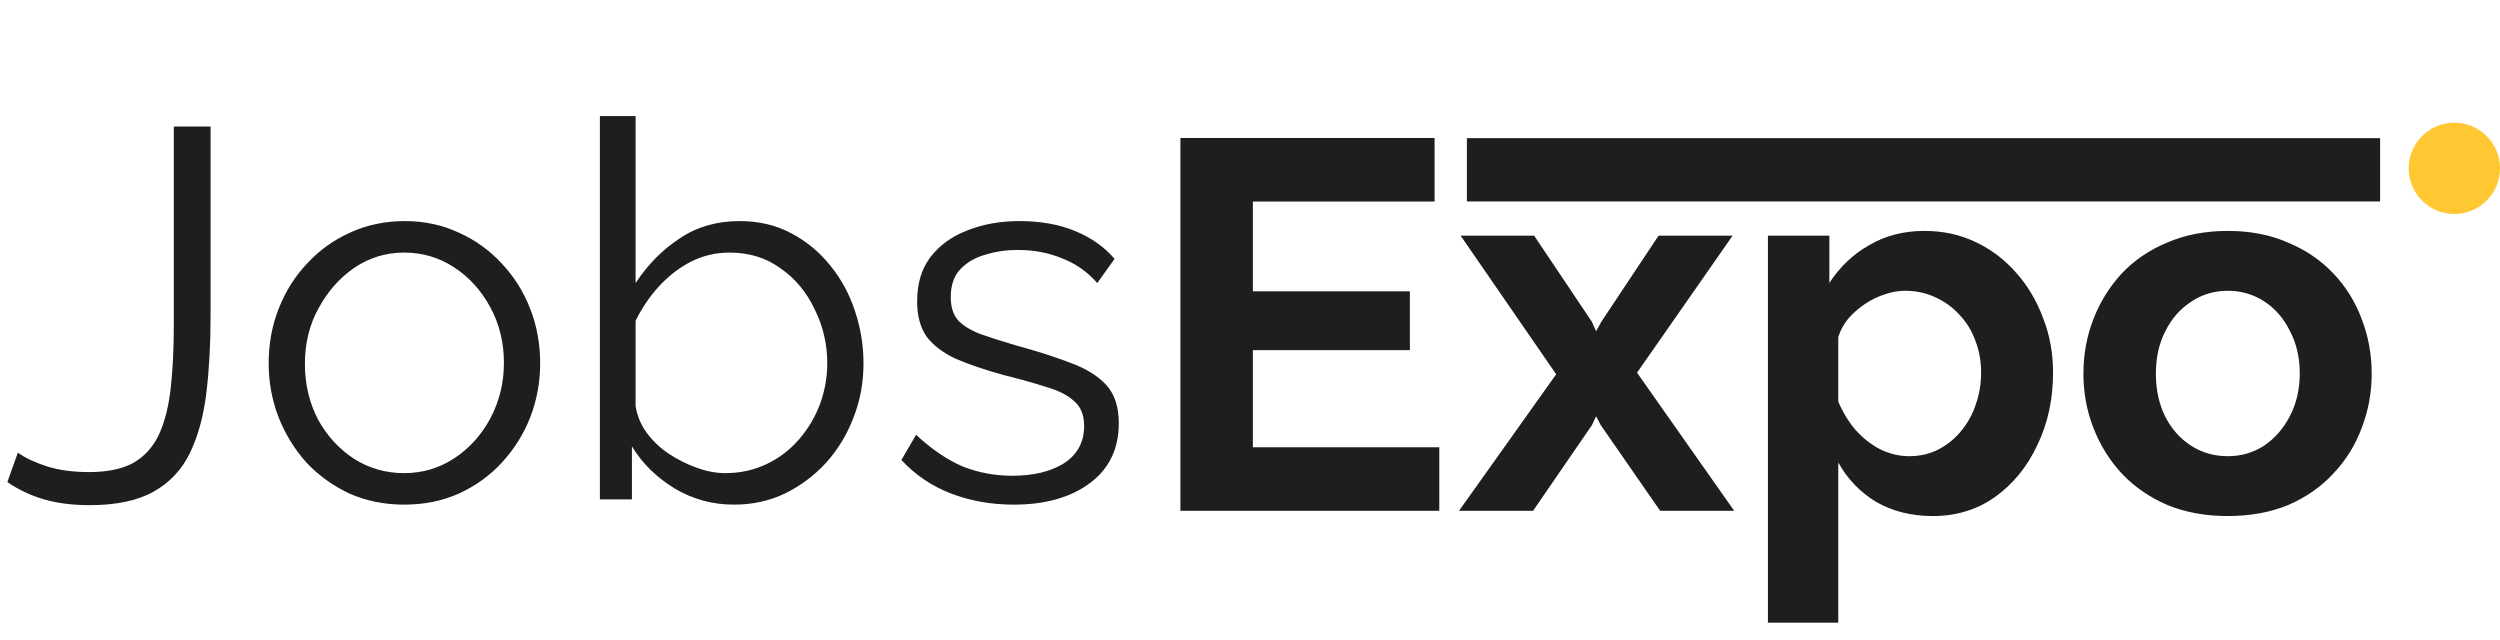
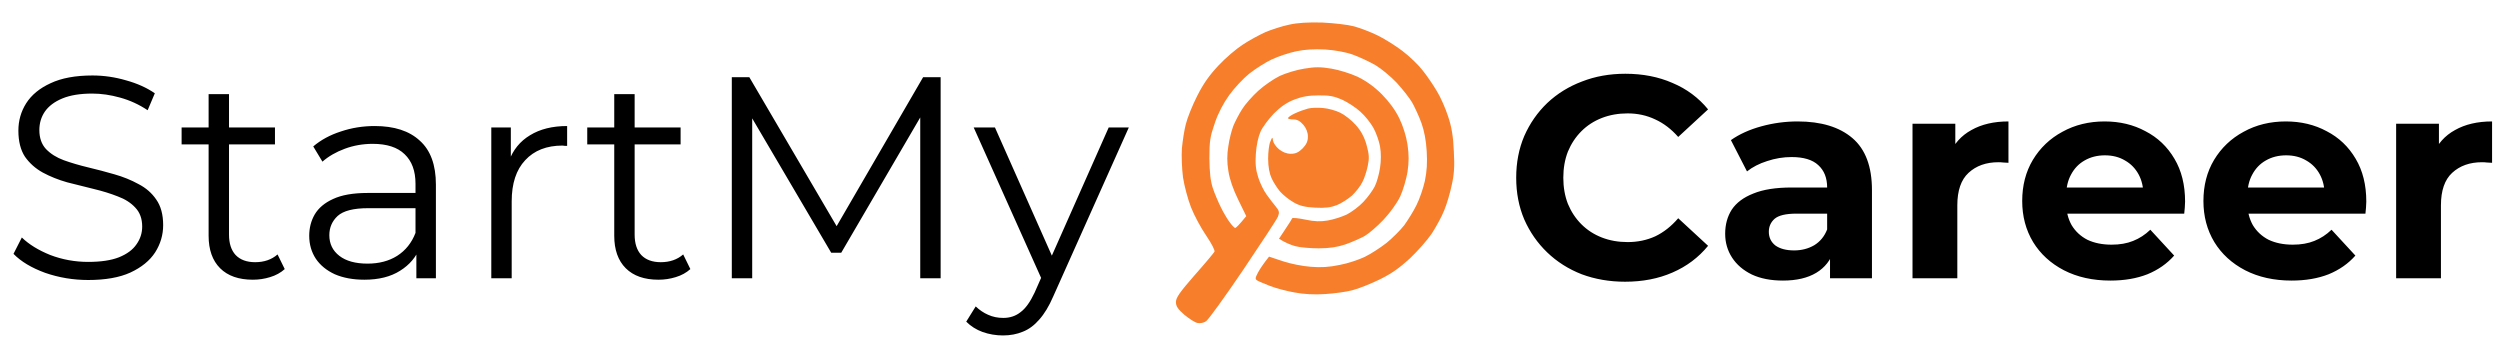
- <svg xmlns="http://www.w3.org/2000/svg" width="219" height="56" viewBox="0 0 219 56" fill="none">
-   <path d="M126.082 39.18V44.746H103.404V12.086H125.668V17.652H109.752V25.518H123.506V30.67H109.752V39.18H126.082ZM134.389 20.642L139.449 28.186L139.817 29.014L140.277 28.186L145.291 20.642H151.777L143.405 32.648L151.915 44.746H145.429L140.231 37.248L139.817 36.466L139.449 37.248L134.297 44.746H127.811L136.321 32.786L127.949 20.642H134.389ZM169.314 45.206C167.444 45.206 165.788 44.792 164.346 43.964C162.936 43.105 161.832 41.955 161.034 40.514V54.544H154.87V20.642H160.252V24.782C161.172 23.371 162.338 22.267 163.748 21.47C165.159 20.642 166.769 20.228 168.578 20.228C170.204 20.228 171.691 20.55 173.04 21.194C174.42 21.838 175.616 22.743 176.628 23.908C177.64 25.043 178.422 26.361 178.974 27.864C179.557 29.336 179.848 30.931 179.848 32.648C179.848 34.979 179.388 37.095 178.468 38.996C177.579 40.897 176.337 42.415 174.742 43.55C173.178 44.654 171.369 45.206 169.314 45.206ZM167.244 39.962C168.195 39.962 169.054 39.763 169.82 39.364C170.587 38.965 171.246 38.429 171.798 37.754C172.381 37.049 172.81 36.267 173.086 35.408C173.393 34.519 173.546 33.599 173.546 32.648C173.546 31.636 173.378 30.701 173.04 29.842C172.734 28.983 172.274 28.232 171.66 27.588C171.047 26.913 170.326 26.392 169.498 26.024C168.701 25.656 167.827 25.472 166.876 25.472C166.294 25.472 165.696 25.579 165.082 25.794C164.5 25.978 163.932 26.254 163.38 26.622C162.828 26.99 162.338 27.419 161.908 27.91C161.51 28.401 161.218 28.937 161.034 29.52V35.178C161.402 36.067 161.893 36.88 162.506 37.616C163.15 38.352 163.886 38.935 164.714 39.364C165.542 39.763 166.386 39.962 167.244 39.962ZM195.157 45.206C193.194 45.206 191.431 44.884 189.867 44.24C188.303 43.565 186.969 42.645 185.865 41.48C184.791 40.315 183.963 38.981 183.381 37.478C182.798 35.975 182.507 34.396 182.507 32.74C182.507 31.053 182.798 29.459 183.381 27.956C183.963 26.453 184.791 25.119 185.865 23.954C186.969 22.789 188.303 21.884 189.867 21.24C191.431 20.565 193.194 20.228 195.157 20.228C197.119 20.228 198.867 20.565 200.401 21.24C201.965 21.884 203.299 22.789 204.403 23.954C205.507 25.119 206.335 26.453 206.887 27.956C207.469 29.459 207.761 31.053 207.761 32.74C207.761 34.396 207.469 35.975 206.887 37.478C206.335 38.981 205.507 40.315 204.403 41.48C203.329 42.645 202.011 43.565 200.447 44.24C198.883 44.884 197.119 45.206 195.157 45.206ZM188.855 32.74C188.855 34.151 189.131 35.408 189.683 36.512C190.235 37.585 190.986 38.429 191.937 39.042C192.887 39.655 193.961 39.962 195.157 39.962C196.322 39.962 197.38 39.655 198.331 39.042C199.281 38.398 200.033 37.539 200.585 36.466C201.167 35.362 201.459 34.105 201.459 32.694C201.459 31.314 201.167 30.072 200.585 28.968C200.033 27.864 199.281 27.005 198.331 26.392C197.38 25.779 196.322 25.472 195.157 25.472C193.961 25.472 192.887 25.794 191.937 26.438C190.986 27.051 190.235 27.91 189.683 29.014C189.131 30.087 188.855 31.329 188.855 32.74Z" fill="#1E1E1E" />
-   <path d="M128.5 12.102H208.497V17.648H128.5V12.102Z" fill="#1E1E1E" />
-   <path d="M1.564 39.652C2.208 40.112 3.051 40.511 4.094 40.848C5.167 41.185 6.394 41.354 7.774 41.354C9.369 41.354 10.657 41.093 11.638 40.572C12.619 40.02 13.371 39.207 13.892 38.134C14.413 37.03 14.766 35.665 14.95 34.04C15.134 32.415 15.226 30.513 15.226 28.336V11.086H18.446V27.692C18.446 30.145 18.323 32.384 18.078 34.408C17.833 36.432 17.357 38.18 16.652 39.652C15.947 41.124 14.889 42.259 13.478 43.056C12.067 43.853 10.197 44.252 7.866 44.252C6.363 44.252 5.029 44.083 3.864 43.746C2.699 43.409 1.625 42.903 0.644 42.228L1.564 39.652ZM35.404 44.206C33.687 44.206 32.092 43.884 30.62 43.24C29.179 42.565 27.922 41.661 26.848 40.526C25.805 39.361 24.993 38.042 24.41 36.57C23.828 35.067 23.536 33.488 23.536 31.832C23.536 30.115 23.828 28.52 24.41 27.048C24.993 25.545 25.821 24.227 26.894 23.092C27.968 21.927 29.225 21.022 30.666 20.378C32.138 19.703 33.733 19.366 35.45 19.366C37.167 19.366 38.747 19.703 40.188 20.378C41.63 21.022 42.887 21.927 43.96 23.092C45.033 24.227 45.861 25.545 46.444 27.048C47.027 28.52 47.318 30.115 47.318 31.832C47.318 33.488 47.027 35.067 46.444 36.57C45.861 38.042 45.033 39.361 43.96 40.526C42.917 41.661 41.66 42.565 40.188 43.24C38.747 43.884 37.152 44.206 35.404 44.206ZM26.71 31.878C26.71 33.657 27.093 35.282 27.86 36.754C28.657 38.195 29.715 39.345 31.034 40.204C32.353 41.032 33.809 41.446 35.404 41.446C36.999 41.446 38.456 41.017 39.774 40.158C41.093 39.299 42.151 38.134 42.948 36.662C43.745 35.159 44.144 33.534 44.144 31.786C44.144 30.007 43.745 28.382 42.948 26.91C42.151 25.438 41.093 24.273 39.774 23.414C38.456 22.555 36.999 22.126 35.404 22.126C33.809 22.126 32.353 22.571 31.034 23.46C29.746 24.349 28.703 25.53 27.906 27.002C27.109 28.443 26.71 30.069 26.71 31.878ZM64.28 44.206C62.409 44.206 60.676 43.731 59.082 42.78C57.487 41.799 56.245 40.572 55.356 39.1V43.746H52.55V10.166H55.678V24.794C56.751 23.169 58.039 21.865 59.542 20.884C61.044 19.872 62.792 19.366 64.786 19.366C66.472 19.366 67.975 19.719 69.294 20.424C70.643 21.129 71.793 22.08 72.744 23.276C73.694 24.441 74.415 25.775 74.906 27.278C75.396 28.75 75.642 30.268 75.642 31.832C75.642 33.519 75.35 35.098 74.768 36.57C74.216 38.042 73.418 39.361 72.376 40.526C71.333 41.661 70.122 42.565 68.742 43.24C67.392 43.884 65.905 44.206 64.28 44.206ZM63.544 41.446C64.832 41.446 66.028 41.185 67.132 40.664C68.236 40.143 69.186 39.422 69.984 38.502C70.781 37.582 71.394 36.555 71.824 35.42C72.253 34.255 72.468 33.059 72.468 31.832C72.468 30.145 72.1 28.566 71.364 27.094C70.658 25.591 69.662 24.395 68.374 23.506C67.116 22.586 65.629 22.126 63.912 22.126C62.685 22.126 61.535 22.402 60.462 22.954C59.419 23.506 58.484 24.242 57.656 25.162C56.858 26.051 56.199 27.033 55.678 28.106V35.558C55.8 36.386 56.122 37.168 56.644 37.904C57.165 38.609 57.809 39.223 58.576 39.744C59.373 40.265 60.201 40.679 61.06 40.986C61.918 41.293 62.746 41.446 63.544 41.446ZM88.806 44.206C86.844 44.206 85.019 43.884 83.332 43.24C81.646 42.596 80.189 41.615 78.962 40.296L80.25 38.088C81.6 39.345 82.949 40.265 84.298 40.848C85.678 41.4 87.135 41.676 88.668 41.676C90.539 41.676 92.057 41.308 93.222 40.572C94.388 39.805 94.97 38.717 94.97 37.306C94.97 36.355 94.679 35.635 94.096 35.144C93.544 34.623 92.732 34.209 91.658 33.902C90.616 33.565 89.358 33.212 87.886 32.844C86.23 32.384 84.835 31.909 83.7 31.418C82.596 30.897 81.753 30.253 81.17 29.486C80.618 28.689 80.342 27.661 80.342 26.404C80.342 24.84 80.726 23.552 81.492 22.54C82.29 21.497 83.363 20.715 84.712 20.194C86.092 19.642 87.626 19.366 89.312 19.366C91.152 19.366 92.778 19.657 94.188 20.24C95.599 20.823 96.749 21.635 97.638 22.678L96.12 24.794C95.262 23.813 94.234 23.092 93.038 22.632C91.873 22.141 90.57 21.896 89.128 21.896C88.147 21.896 87.212 22.034 86.322 22.31C85.433 22.555 84.697 22.985 84.114 23.598C83.562 24.181 83.286 24.993 83.286 26.036C83.286 26.895 83.501 27.569 83.93 28.06C84.36 28.52 85.004 28.919 85.862 29.256C86.721 29.563 87.779 29.9 89.036 30.268C90.846 30.759 92.425 31.265 93.774 31.786C95.124 32.277 96.166 32.921 96.902 33.718C97.638 34.515 98.006 35.635 98.006 37.076C98.006 39.315 97.163 41.063 95.476 42.32C93.79 43.577 91.566 44.206 88.806 44.206Z" fill="#1E1E1E" />
-   <circle cx="215" cy="14.746" r="4" fill="#FFC731" />
+ <svg xmlns="http://www.w3.org/2000/svg" width="557" height="78" viewBox="0 0 557 78" fill="none">
+   <path d="M19.648 62.384C16.32 62.384 13.12 61.851 10.048 60.784C7.019 59.675 4.672 58.267 3.008 56.56L4.864 52.912C6.443 54.448 8.555 55.749 11.2 56.816C13.888 57.84 16.704 58.352 19.648 58.352C22.464 58.352 24.747 58.011 26.496 57.328C28.288 56.603 29.589 55.643 30.4 54.448C31.253 53.253 31.68 51.931 31.68 50.48C31.68 48.731 31.168 47.323 30.144 46.256C29.163 45.189 27.861 44.357 26.24 43.76C24.619 43.12 22.827 42.565 20.864 42.096C18.901 41.627 16.939 41.136 14.976 40.624C13.013 40.069 11.2 39.344 9.536 38.448C7.915 37.552 6.592 36.379 5.568 34.928C4.587 33.435 4.096 31.493 4.096 29.104C4.096 26.885 4.672 24.859 5.824 23.024C7.019 21.147 8.832 19.653 11.264 18.544C13.696 17.392 16.811 16.816 20.608 16.816C23.125 16.816 25.621 17.179 28.096 17.904C30.571 18.587 32.704 19.547 34.496 20.784L32.896 24.56C30.976 23.28 28.928 22.341 26.752 21.744C24.619 21.147 22.549 20.848 20.544 20.848C17.856 20.848 15.637 21.211 13.888 21.936C12.139 22.661 10.837 23.643 9.984 24.88C9.173 26.075 8.768 27.44 8.768 28.976C8.768 30.725 9.259 32.133 10.24 33.2C11.264 34.267 12.587 35.099 14.208 35.696C15.872 36.293 17.685 36.827 19.648 37.296C21.611 37.765 23.552 38.277 25.472 38.832C27.435 39.387 29.227 40.112 30.848 41.008C32.512 41.861 33.835 43.013 34.816 44.464C35.84 45.915 36.352 47.813 36.352 50.16C36.352 52.336 35.755 54.363 34.56 56.24C33.365 58.075 31.531 59.568 29.056 60.72C26.624 61.829 23.488 62.384 19.648 62.384ZM56.335 62.32C53.178 62.32 50.746 61.467 49.039 59.76C47.332 58.053 46.479 55.643 46.479 52.528V20.976H51.023V52.272C51.023 54.235 51.514 55.749 52.495 56.816C53.519 57.883 54.97 58.416 56.847 58.416C58.852 58.416 60.516 57.84 61.839 56.688L63.439 59.952C62.543 60.763 61.455 61.36 60.175 61.744C58.938 62.128 57.658 62.32 56.335 62.32ZM40.463 32.176V28.4H61.263V32.176H40.463ZM92.767 62V54.576L92.575 53.36V40.944C92.575 38.085 91.764 35.888 90.143 34.352C88.564 32.816 86.196 32.048 83.039 32.048C80.863 32.048 78.794 32.411 76.831 33.136C74.868 33.861 73.204 34.821 71.839 36.016L69.791 32.624C71.498 31.173 73.546 30.064 75.935 29.296C78.324 28.485 80.842 28.08 83.487 28.08C87.839 28.08 91.188 29.168 93.535 31.344C95.924 33.477 97.119 36.741 97.119 41.136V62H92.767ZM81.183 62.32C78.666 62.32 76.468 61.915 74.591 61.104C72.756 60.251 71.348 59.099 70.367 57.648C69.386 56.155 68.895 54.448 68.895 52.528C68.895 50.779 69.3 49.2 70.111 47.792C70.964 46.341 72.33 45.189 74.207 44.336C76.127 43.44 78.687 42.992 81.887 42.992H93.471V46.384H82.015C78.772 46.384 76.511 46.96 75.231 48.112C73.994 49.264 73.375 50.693 73.375 52.4C73.375 54.32 74.122 55.856 75.615 57.008C77.108 58.16 79.199 58.736 81.887 58.736C84.447 58.736 86.644 58.16 88.479 57.008C90.356 55.813 91.722 54.107 92.575 51.888L93.599 55.024C92.746 57.243 91.252 59.013 89.119 60.336C87.028 61.659 84.383 62.32 81.183 62.32ZM109.461 62V28.4H113.813V37.552L113.365 35.952C114.304 33.392 115.882 31.451 118.101 30.128C120.32 28.763 123.072 28.08 126.357 28.08V32.496C126.186 32.496 126.016 32.496 125.845 32.496C125.674 32.453 125.504 32.432 125.333 32.432C121.792 32.432 119.018 33.52 117.013 35.696C115.008 37.829 114.005 40.88 114.005 44.848V62H109.461ZM146.71 62.32C143.553 62.32 141.121 61.467 139.414 59.76C137.707 58.053 136.854 55.643 136.854 52.528V20.976H141.398V52.272C141.398 54.235 141.889 55.749 142.87 56.816C143.894 57.883 145.345 58.416 147.222 58.416C149.227 58.416 150.891 57.84 152.214 56.688L153.814 59.952C152.918 60.763 151.83 61.36 150.55 61.744C149.313 62.128 148.033 62.32 146.71 62.32ZM130.838 32.176V28.4H151.638V32.176H130.838ZM163.046 62V17.2H166.95L187.43 52.144H185.382L205.67 17.2H209.574V62H205.03V24.304H206.118L187.43 56.304H185.19L166.374 24.304H167.59V62H163.046ZM223.467 74.736C221.888 74.736 220.374 74.48 218.923 73.968C217.515 73.456 216.299 72.688 215.275 71.664L217.387 68.272C218.24 69.083 219.158 69.701 220.139 70.128C221.163 70.597 222.294 70.832 223.531 70.832C225.024 70.832 226.304 70.405 227.371 69.552C228.48 68.741 229.526 67.291 230.507 65.2L232.683 60.272L233.195 59.568L247.019 28.4H251.499L234.667 66.032C233.728 68.208 232.683 69.936 231.531 71.216C230.422 72.496 229.206 73.392 227.883 73.904C226.56 74.459 225.088 74.736 223.467 74.736ZM232.427 62.96L216.939 28.4H221.675L235.371 59.248L232.427 62.96ZM362.065 62.768C358.609 62.768 355.387 62.213 352.401 61.104C349.457 59.952 346.897 58.331 344.72 56.24C342.545 54.149 340.838 51.696 339.601 48.88C338.406 46.064 337.809 42.971 337.809 39.6C337.809 36.229 338.406 33.136 339.601 30.32C340.838 27.504 342.545 25.051 344.72 22.96C346.939 20.869 349.521 19.269 352.465 18.16C355.409 17.008 358.63 16.432 362.129 16.432C366.011 16.432 369.51 17.115 372.625 18.48C375.782 19.803 378.427 21.765 380.561 24.368L373.905 30.512C372.369 28.763 370.662 27.461 368.785 26.608C366.907 25.712 364.859 25.264 362.641 25.264C360.55 25.264 358.63 25.605 356.881 26.288C355.131 26.971 353.617 27.952 352.337 29.232C351.057 30.512 350.054 32.027 349.329 33.776C348.646 35.525 348.305 37.467 348.305 39.6C348.305 41.733 348.646 43.675 349.329 45.424C350.054 47.173 351.057 48.688 352.337 49.968C353.617 51.248 355.131 52.229 356.881 52.912C358.63 53.595 360.55 53.936 362.641 53.936C364.859 53.936 366.907 53.509 368.785 52.656C370.662 51.76 372.369 50.416 373.905 48.624L380.561 54.768C378.427 57.371 375.782 59.355 372.625 60.72C369.51 62.085 365.99 62.768 362.065 62.768ZM407.728 62V55.28L407.088 53.808V41.776C407.088 39.643 406.427 37.979 405.104 36.784C403.824 35.589 401.84 34.992 399.152 34.992C397.317 34.992 395.504 35.291 393.712 35.888C391.963 36.443 390.469 37.211 389.232 38.192L385.648 31.216C387.525 29.893 389.787 28.869 392.432 28.144C395.077 27.419 397.765 27.056 400.496 27.056C405.744 27.056 409.819 28.293 412.72 30.768C415.621 33.243 417.072 37.104 417.072 42.352V62H407.728ZM397.232 62.512C394.544 62.512 392.24 62.064 390.32 61.168C388.4 60.229 386.928 58.971 385.904 57.392C384.88 55.813 384.368 54.043 384.368 52.08C384.368 50.032 384.859 48.24 385.84 46.704C386.864 45.168 388.464 43.973 390.64 43.12C392.816 42.224 395.653 41.776 399.152 41.776H408.304V47.6H400.24C397.893 47.6 396.272 47.984 395.376 48.752C394.523 49.52 394.096 50.48 394.096 51.632C394.096 52.912 394.587 53.936 395.568 54.704C396.592 55.429 397.979 55.792 399.728 55.792C401.392 55.792 402.885 55.408 404.208 54.64C405.531 53.829 406.491 52.656 407.088 51.12L408.624 55.728C407.899 57.947 406.576 59.632 404.656 60.784C402.736 61.936 400.261 62.512 397.232 62.512ZM426.108 62V27.568H435.644V37.296L434.3 34.48C435.324 32.048 436.967 30.213 439.228 28.976C441.489 27.696 444.241 27.056 447.484 27.056V36.272C447.057 36.229 446.673 36.208 446.332 36.208C445.991 36.165 445.628 36.144 445.244 36.144C442.513 36.144 440.295 36.933 438.588 38.512C436.924 40.048 436.092 42.459 436.092 45.744V62H426.108ZM470.196 62.512C466.271 62.512 462.815 61.744 459.828 60.208C456.884 58.672 454.601 56.581 452.98 53.936C451.359 51.248 450.548 48.197 450.548 44.784C450.548 41.328 451.337 38.277 452.916 35.632C454.537 32.944 456.735 30.853 459.508 29.36C462.281 27.824 465.417 27.056 468.916 27.056C472.287 27.056 475.316 27.781 478.004 29.232C480.735 30.64 482.889 32.688 484.468 35.376C486.047 38.021 486.836 41.2 486.836 44.912C486.836 45.296 486.815 45.744 486.772 46.256C486.729 46.725 486.687 47.173 486.644 47.6H458.676V41.776H481.396L477.556 43.504C477.556 41.712 477.193 40.155 476.468 38.832C475.743 37.509 474.74 36.485 473.46 35.76C472.18 34.992 470.687 34.608 468.98 34.608C467.273 34.608 465.759 34.992 464.436 35.76C463.156 36.485 462.153 37.531 461.428 38.896C460.703 40.219 460.34 41.797 460.34 43.632V45.168C460.34 47.045 460.745 48.709 461.556 50.16C462.409 51.568 463.583 52.656 465.076 53.424C466.612 54.149 468.404 54.512 470.452 54.512C472.287 54.512 473.887 54.235 475.252 53.68C476.66 53.125 477.94 52.293 479.092 51.184L484.404 56.944C482.825 58.736 480.841 60.123 478.452 61.104C476.063 62.043 473.311 62.512 470.196 62.512ZM510.571 62.512C506.646 62.512 503.19 61.744 500.203 60.208C497.259 58.672 494.976 56.581 493.355 53.936C491.734 51.248 490.923 48.197 490.923 44.784C490.923 41.328 491.712 38.277 493.291 35.632C494.912 32.944 497.11 30.853 499.883 29.36C502.656 27.824 505.792 27.056 509.291 27.056C512.662 27.056 515.691 27.781 518.379 29.232C521.11 30.64 523.264 32.688 524.843 35.376C526.422 38.021 527.211 41.2 527.211 44.912C527.211 45.296 527.19 45.744 527.147 46.256C527.104 46.725 527.062 47.173 527.019 47.6H499.051V41.776H521.771L517.931 43.504C517.931 41.712 517.568 40.155 516.843 38.832C516.118 37.509 515.115 36.485 513.835 35.76C512.555 34.992 511.062 34.608 509.355 34.608C507.648 34.608 506.134 34.992 504.811 35.76C503.531 36.485 502.528 37.531 501.803 38.896C501.078 40.219 500.715 41.797 500.715 43.632V45.168C500.715 47.045 501.12 48.709 501.931 50.16C502.784 51.568 503.958 52.656 505.451 53.424C506.987 54.149 508.779 54.512 510.827 54.512C512.662 54.512 514.262 54.235 515.627 53.68C517.035 53.125 518.315 52.293 519.467 51.184L524.779 56.944C523.2 58.736 521.216 60.123 518.827 61.104C516.438 62.043 513.686 62.512 510.571 62.512ZM533.858 62V27.568H543.394V37.296L542.05 34.48C543.074 32.048 544.717 30.213 546.978 28.976C549.239 27.696 551.991 27.056 555.234 27.056V36.272C554.807 36.229 554.423 36.208 554.082 36.208C553.741 36.165 553.378 36.144 552.994 36.144C550.263 36.144 548.045 36.933 546.338 38.512C544.674 40.048 543.842 42.459 543.842 45.744V62H533.858Z" fill="black" />
+   <path fill-rule="evenodd" clip-rule="evenodd" d="M294.626 5.023C297.164 5.144 300.346 5.507 301.675 5.869C303.004 6.232 305.34 7.118 306.911 7.883C308.482 8.648 310.979 10.219 312.51 11.387C314.041 12.555 316.055 14.488 316.941 15.656C317.867 16.784 319.277 18.878 320.123 20.288C320.969 21.657 322.096 24.235 322.66 26.007C323.426 28.302 323.788 30.477 323.909 33.659C324.11 37.042 323.99 38.854 323.426 41.311C323.063 43.083 322.298 45.62 321.734 46.95C321.21 48.279 319.962 50.534 319.035 51.984C318.069 53.434 315.853 55.931 314.121 57.582C311.785 59.717 309.972 61.005 307.314 62.294C305.34 63.261 302.601 64.348 301.272 64.671C299.943 65.033 297.204 65.395 295.23 65.516C292.854 65.677 290.518 65.557 288.383 65.154C286.611 64.832 284.154 64.187 282.945 63.704C281.737 63.221 280.448 62.697 280.126 62.496C279.602 62.173 279.642 61.932 280.327 60.643C280.77 59.838 281.495 58.75 282.744 57.179L285.765 58.186C287.416 58.75 290.236 59.314 292.008 59.435C294.264 59.636 296.197 59.515 298.453 59.032C300.225 58.71 302.762 57.864 304.092 57.22C305.421 56.575 307.596 55.166 308.925 54.118C310.254 53.031 312.027 51.259 312.873 50.172C313.678 49.044 314.927 47.07 315.571 45.741C316.256 44.412 317.102 41.956 317.464 40.304C317.907 38.17 318.028 36.236 317.867 33.659C317.746 31.363 317.303 29.067 316.699 27.416C316.175 25.966 315.249 23.953 314.645 22.865C314.041 21.818 312.47 19.845 311.181 18.435C309.892 17.066 307.757 15.293 306.468 14.528C305.139 13.763 302.924 12.716 301.474 12.192C299.822 11.588 297.486 11.185 295.23 11.024C292.814 10.903 290.679 11.024 288.786 11.427C287.255 11.749 284.798 12.555 283.348 13.239C281.898 13.924 279.642 15.374 278.313 16.421C276.984 17.509 274.97 19.643 273.882 21.174C272.593 22.946 271.385 25.241 270.66 27.416C269.613 30.437 269.452 31.403 269.452 35.27C269.492 38.492 269.693 40.304 270.217 41.915C270.62 43.123 271.425 45.016 271.989 46.144C272.513 47.231 273.399 48.762 273.923 49.447C274.446 50.172 275.01 50.776 275.171 50.776C275.373 50.816 275.977 50.212 277.669 48.158L275.896 44.533C274.728 42.157 273.963 39.942 273.681 38.089C273.359 36.116 273.359 34.464 273.681 32.531C273.882 31.041 274.406 29.067 274.768 28.101C275.131 27.174 276.017 25.483 276.702 24.396C277.387 23.268 279.038 21.415 280.367 20.207C281.656 19.039 283.831 17.549 285.16 16.904C286.49 16.3 288.947 15.535 290.598 15.293C292.975 14.891 294.264 14.891 296.64 15.293C298.332 15.575 300.91 16.381 302.481 17.106C304.374 18.032 306.146 19.281 307.878 21.012C309.57 22.744 310.899 24.557 311.785 26.409C312.631 28.141 313.316 30.396 313.598 32.249C313.92 34.505 313.92 36.035 313.598 38.29C313.316 39.942 312.591 42.439 311.946 43.808C311.221 45.298 309.69 47.433 308.2 49.004C306.831 50.453 304.897 52.105 303.89 52.669C302.883 53.192 300.99 54.038 299.661 54.481C297.969 55.045 296.197 55.327 293.82 55.327C291.927 55.327 289.591 55.125 288.584 54.843C287.577 54.562 286.369 54.078 284.959 53.192L286.369 51.058C287.134 49.93 287.819 48.843 287.899 48.641C287.94 48.48 289.269 48.601 290.8 48.923C292.854 49.366 294.223 49.406 295.834 49.124C297.043 48.923 298.936 48.319 300.064 47.795C301.151 47.231 302.843 45.983 303.769 44.976C304.736 43.969 305.864 42.398 306.307 41.512C306.75 40.626 307.274 38.774 307.475 37.364C307.717 35.793 307.717 34.062 307.475 32.652C307.274 31.444 306.589 29.551 305.985 28.463C305.381 27.376 304.092 25.765 303.085 24.879C302.078 23.953 300.265 22.785 299.057 22.221C297.325 21.456 296.197 21.214 293.82 21.254C291.605 21.254 290.155 21.496 288.383 22.18C286.691 22.825 285.322 23.791 283.831 25.282C282.703 26.45 281.334 28.262 280.851 29.309C280.327 30.517 279.924 32.37 279.803 34.263C279.642 36.478 279.803 37.888 280.327 39.499C280.69 40.707 281.535 42.439 282.18 43.325C282.824 44.211 283.751 45.459 284.274 46.063C285.04 46.99 285.08 47.352 284.717 48.279C284.476 48.883 280.971 54.199 276.984 60.12C272.956 66.08 269.25 71.195 268.727 71.558C268.243 71.92 267.397 72.081 266.833 71.96C266.27 71.88 264.981 71.034 263.893 70.148C262.403 68.859 262 68.215 262 67.288C262 66.322 262.846 65.114 266.149 61.328C268.445 58.75 270.418 56.374 270.579 56.092C270.741 55.81 269.975 54.32 268.727 52.467C267.559 50.776 266.028 47.916 265.343 46.144C264.658 44.372 263.853 41.392 263.571 39.499C263.329 37.566 263.208 34.746 263.329 33.055C263.49 31.403 263.853 28.947 264.215 27.618C264.538 26.288 265.665 23.469 266.713 21.415C268.082 18.677 269.452 16.743 271.466 14.609C272.996 12.957 275.453 10.863 276.903 9.937C278.353 8.97 280.609 7.762 281.938 7.158C283.267 6.594 285.644 5.829 287.174 5.507C289.148 5.064 291.404 4.943 294.626 5.023ZM294.827 24.073C295.915 24.154 297.647 24.637 298.614 25.12C299.621 25.604 301.151 26.812 302.037 27.819C303.206 29.108 303.931 30.437 304.454 32.249C305.058 34.464 305.099 35.189 304.736 36.961C304.494 38.129 303.971 39.781 303.528 40.586C303.125 41.432 302.078 42.761 301.232 43.566C300.346 44.332 298.855 45.298 297.848 45.701C296.479 46.225 295.271 46.386 293.015 46.265C290.719 46.144 289.551 45.862 288.181 45.057C287.174 44.493 285.845 43.405 285.201 42.68C284.556 41.915 283.71 40.586 283.308 39.7C282.824 38.653 282.542 37.123 282.542 35.35C282.542 33.86 282.744 32.169 283.026 31.564C283.469 30.477 283.509 30.477 283.63 31.363C283.71 31.846 284.274 32.692 284.959 33.256C285.765 33.901 286.651 34.263 287.618 34.263C288.665 34.263 289.35 33.941 290.236 33.055C291.082 32.169 291.404 31.444 291.404 30.437C291.404 29.511 291.041 28.584 290.397 27.819C289.672 26.973 289.027 26.611 288.181 26.611C287.497 26.611 286.973 26.49 286.973 26.329C286.973 26.127 287.618 25.684 288.463 25.282C289.309 24.879 290.638 24.396 291.404 24.194C292.169 23.993 293.7 23.953 294.827 24.073Z" fill="#F77E2A" />
</svg>
